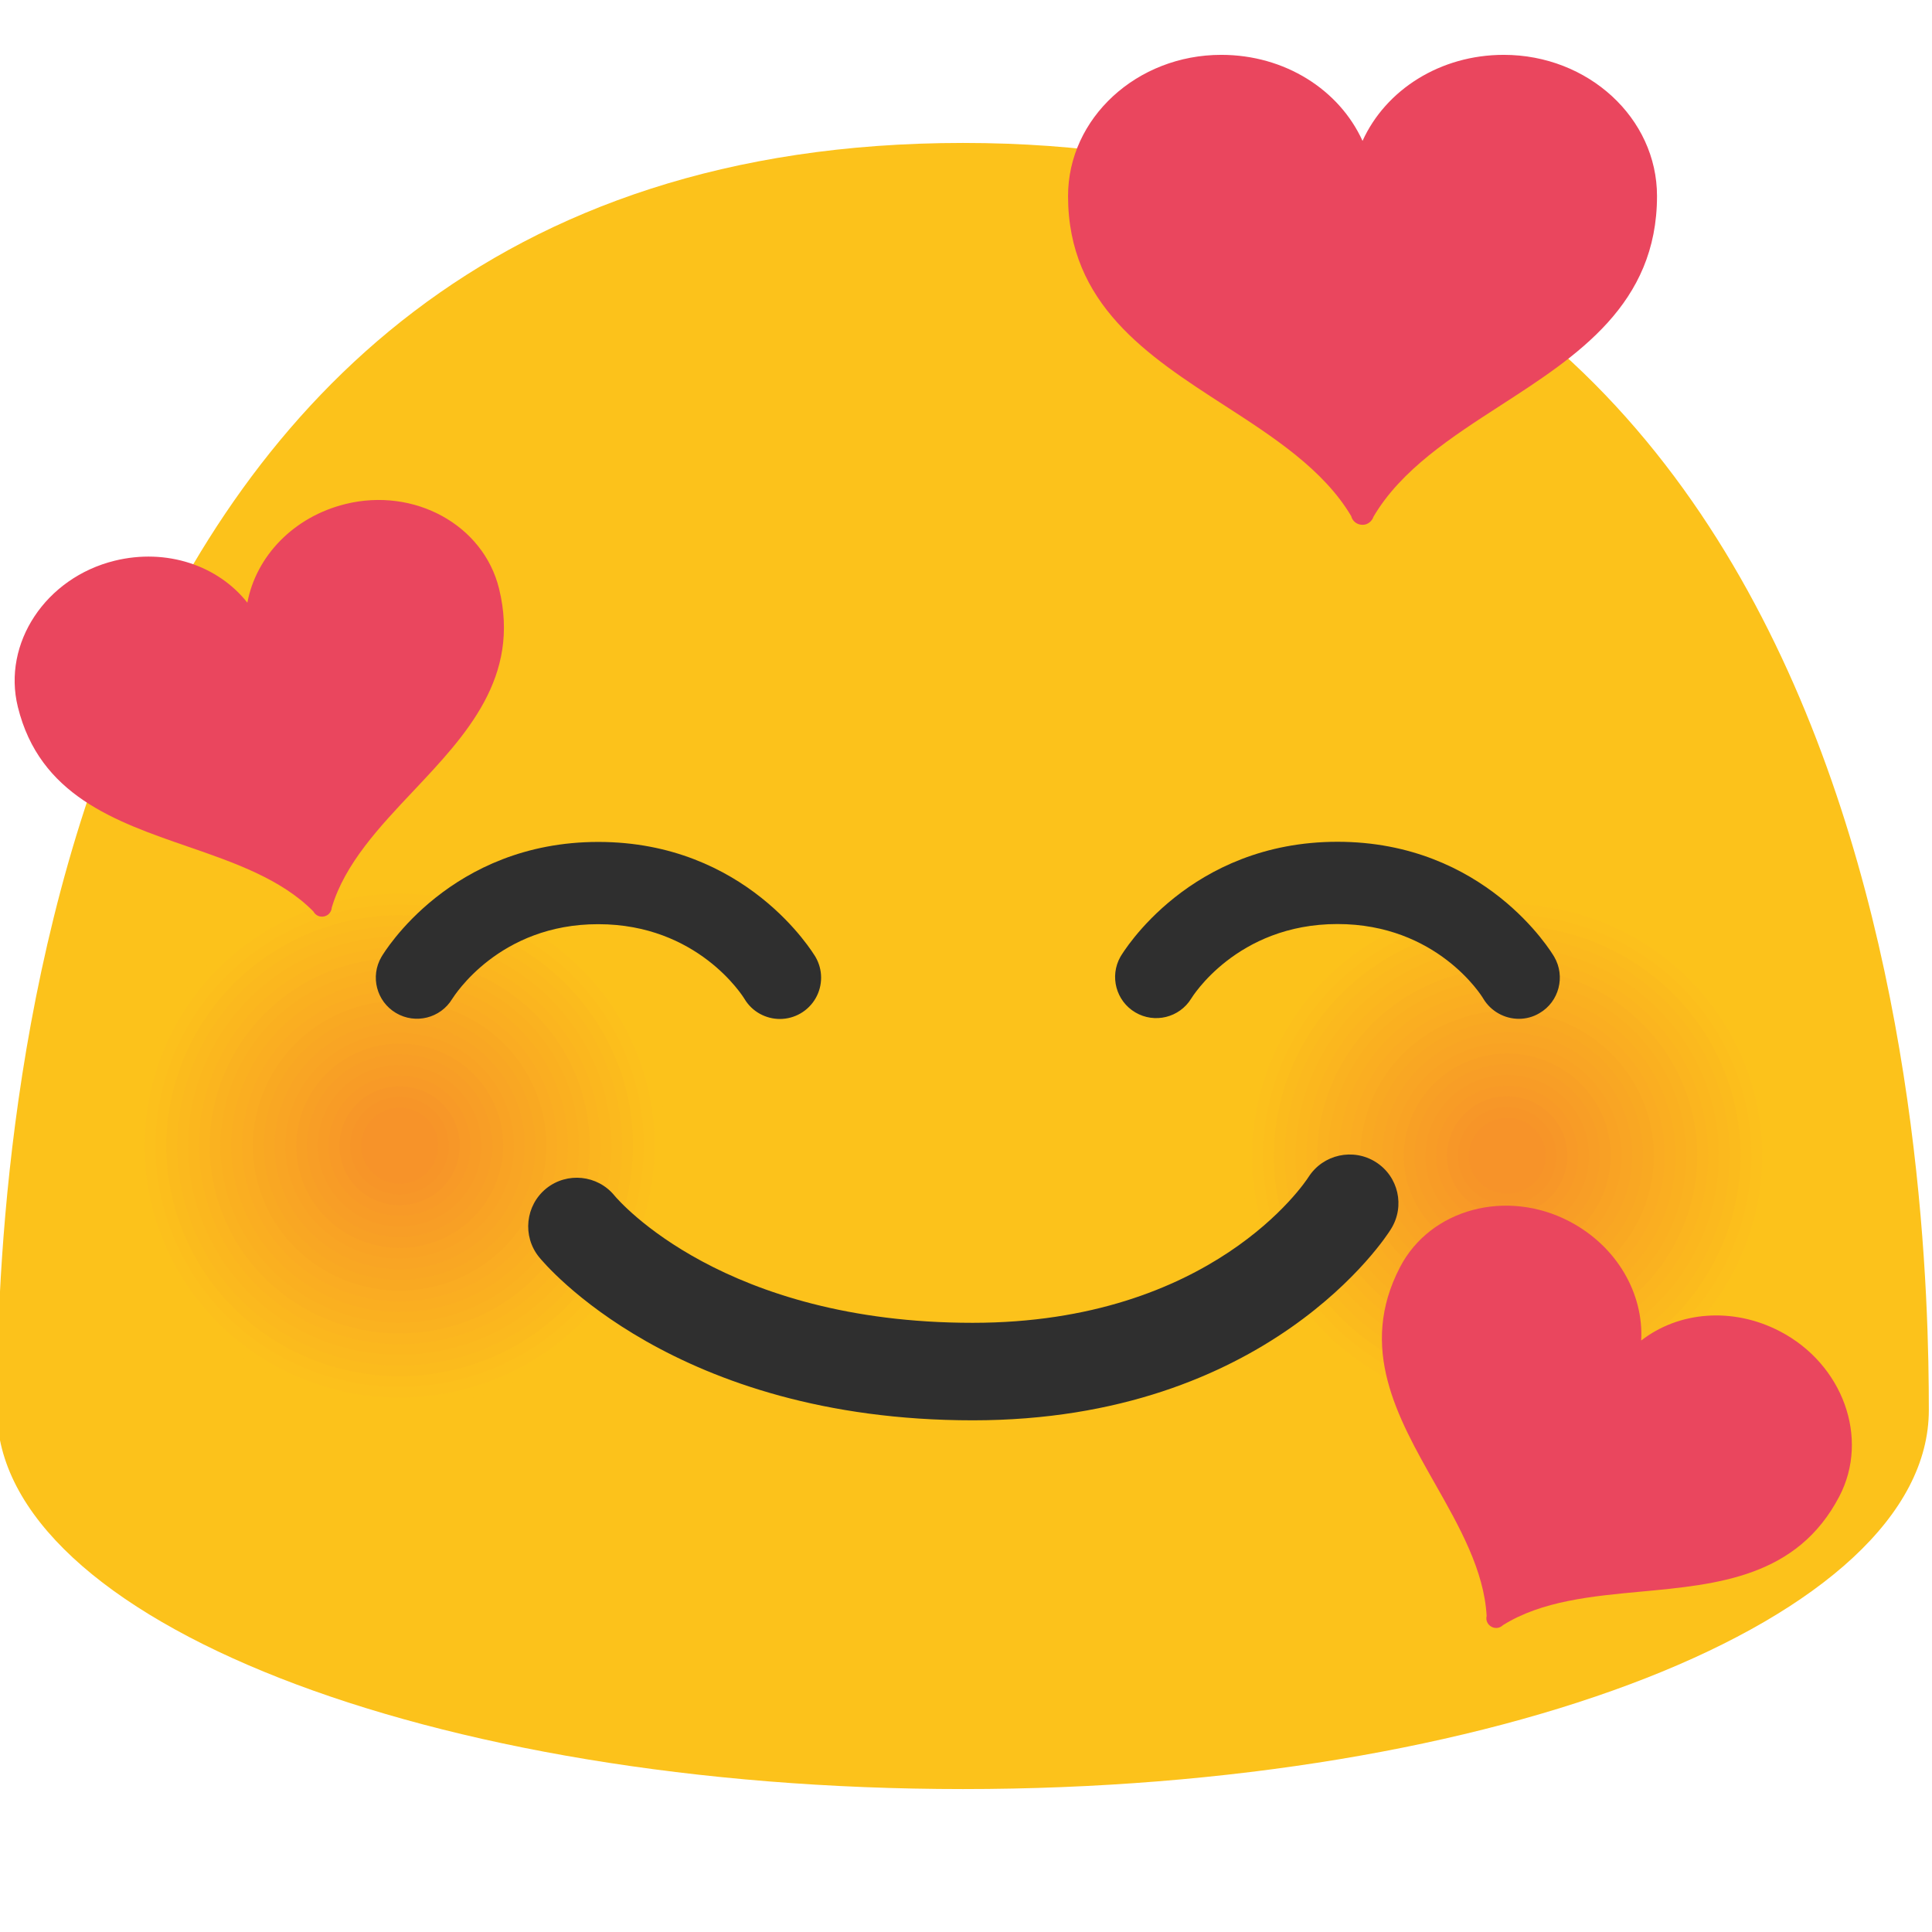
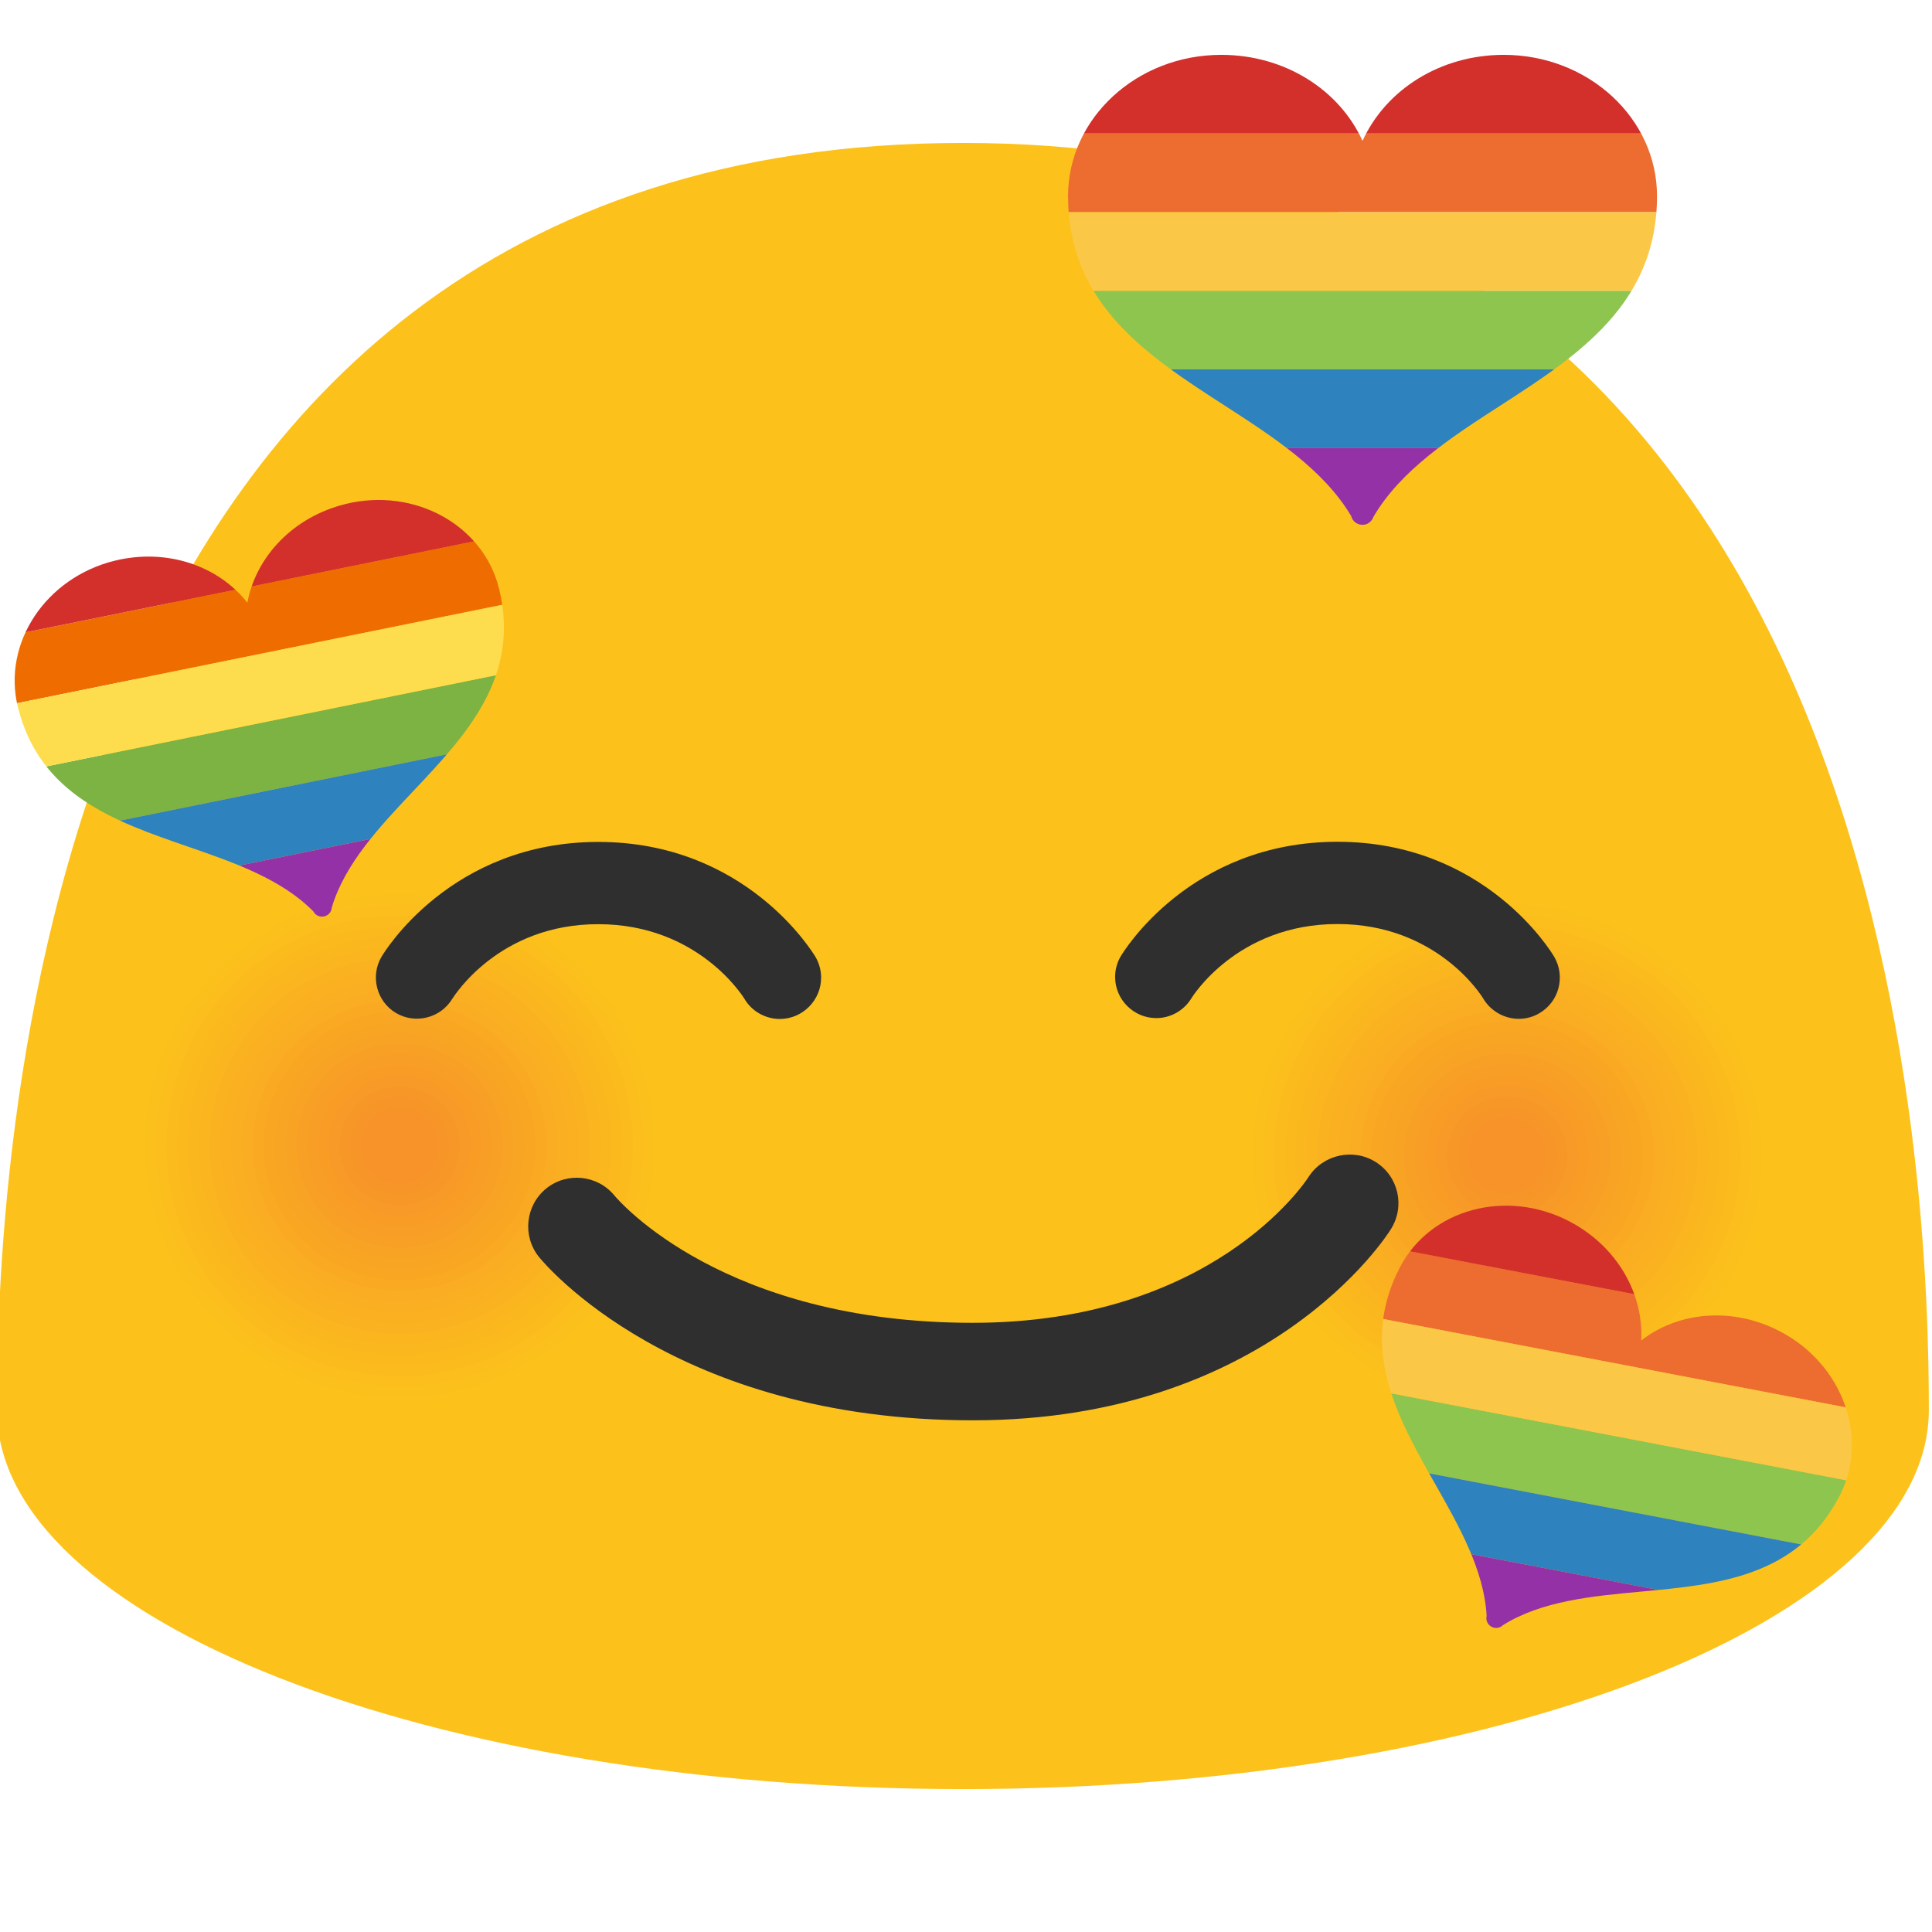
- <svg xmlns="http://www.w3.org/2000/svg" width="128" height="128">
-   <path d="M63.8 9.47c-62.52 0-64 70.08-64 83.95 0 13.88 28.65 25.11 64 25.11s63.99-11.23 63.99-25.11c0-13.87-1.48-83.95-63.99-83.95z" fill="#fcc21b" />
-   <path d="M105.88 92.91c-9.15 3.28-19.24-1.35-22.57-10.37-3.31-9.02 1.38-19.01 10.52-22.31 9.12-3.28 19.23 1.37 22.57 10.39 3.32 9.03-1.4 19.02-10.52 22.29z" fill="#fcc21b" />
-   <path d="M105.63 92.25c-8.78 3.15-18.46-1.29-21.65-9.95-3.18-8.65 1.32-18.24 10.1-21.4 8.75-3.15 18.45 1.31 21.65 9.96 3.18 8.66-1.34 18.25-10.1 21.39z" fill="#fcc01c" />
-   <path d="M105.39 91.58c-8.4 3.01-17.67-1.24-20.73-9.53-3.05-8.29 1.27-17.46 9.67-20.49 8.38-3.01 17.67 1.26 20.73 9.54 3.04 8.3-1.29 17.48-9.67 20.48z" fill="#fcbe1c" />
-   <path d="M105.14 90.92c-8.03 2.88-16.89-1.18-19.81-9.11-2.91-7.92 1.21-16.69 9.24-19.58 8.01-2.88 16.88 1.2 19.82 9.12 2.9 7.92-1.24 16.69-9.25 19.57z" fill="#fbbb1d" />
-   <path d="M104.9 90.25c-7.66 2.75-16.11-1.13-18.89-8.68-2.78-7.55 1.16-15.92 8.81-18.67 7.64-2.75 16.1 1.14 18.9 8.7 2.76 7.55-1.18 15.91-8.82 18.65z" fill="#fbb91e" />
-   <path d="M104.65 89.59c-7.29 2.61-15.32-1.07-17.97-8.26-2.64-7.19 1.1-15.14 8.38-17.77 7.27-2.61 15.32 1.09 17.98 8.27 2.63 7.19-1.12 15.15-8.39 17.76z" fill="#fbb71e" />
-   <path d="M104.41 88.92c-6.91 2.48-14.54-1.02-17.05-7.84-2.51-6.82 1.04-14.37 7.95-16.86 6.89-2.48 14.53 1.03 17.06 7.85 2.5 6.83-1.07 14.38-7.96 16.85z" fill="#fbb51f" />
-   <path d="M104.16 88.26c-6.54 2.35-13.76-.96-16.13-7.42-2.37-6.45.99-13.59 7.52-15.95 6.52-2.35 13.75.98 16.14 7.43 2.37 6.45-1 13.59-7.53 15.94z" fill="#fab220" />
-   <path d="M103.91 87.59c-6.17 2.21-12.97-.91-15.22-6.99-2.24-6.08.93-12.82 7.1-15.04 6.15-2.21 12.97.92 15.22 7.01 2.24 6.08-.94 12.81-7.1 15.02z" fill="#fab020" />
-   <path d="M103.67 86.93c-5.8 2.08-12.19-.85-14.3-6.57-2.1-5.72.87-12.04 6.67-14.13 5.78-2.08 12.19.87 14.3 6.58 2.1 5.71-.89 12.04-6.67 14.12z" fill="#faae21" />
-   <path d="M103.42 86.26c-5.42 1.95-11.41-.8-13.38-6.15-1.97-5.35.82-11.27 6.24-13.23 5.41-1.94 11.4.81 13.38 6.16 1.97 5.36-.82 11.28-6.24 13.22z" fill="#faac22" />
-   <path d="M103.18 85.6c-5.05 1.81-10.62-.74-12.46-5.73-1.83-4.98.76-10.5 5.81-12.32 5.04-1.81 10.62.75 12.46 5.74 1.83 4.98-.77 10.5-5.81 12.31z" fill="#f9a922" />
-   <path d="M102.93 84.93c-4.68 1.68-9.84-.69-11.54-5.31-1.7-4.61.71-9.72 5.38-11.41 4.67-1.68 9.84.7 11.54 5.31 1.7 4.63-.71 9.73-5.38 11.41z" fill="#f9a723" />
-   <path d="M102.69 84.26c-4.3 1.54-9.06-.63-10.62-4.88-1.56-4.25.65-8.95 4.95-10.5 4.29-1.54 9.05.64 10.63 4.89 1.55 4.25-.66 8.95-4.96 10.49z" fill="#f9a524" />
-   <path d="M102.44 83.6c-3.93 1.41-8.27-.58-9.7-4.46-1.43-3.88.59-8.17 4.52-9.59 3.92-1.41 8.27.59 9.71 4.47 1.43 3.88-.6 8.17-4.53 9.58z" fill="#f9a324" />
-   <path d="M102.2 82.93c-3.56 1.28-7.49-.52-8.78-4.04-1.29-3.51.54-7.4 4.1-8.68 3.55-1.28 7.49.53 8.79 4.05 1.28 3.51-.56 7.4-4.11 8.67z" fill="#f8a025" />
-   <path d="M101.95 82.27c-3.19 1.14-6.71-.47-7.86-3.62-1.16-3.15.48-6.63 3.67-7.78 3.18-1.14 6.7.48 7.87 3.62 1.15 3.16-.49 6.64-3.68 7.78z" fill="#f89e26" />
-   <path d="M101.71 81.6c-2.81 1.01-5.92-.41-6.95-3.19-1.02-2.78.43-5.85 3.24-6.87 2.81-1.01 5.92.42 6.95 3.2 1.02 2.78-.43 5.85-3.24 6.86z" fill="#f89c26" />
-   <path d="M101.46 80.94c-2.44.88-5.14-.36-6.03-2.77-.89-2.41.37-5.08 2.81-5.96 2.44-.88 5.14.37 6.03 2.78.89 2.41-.37 5.07-2.81 5.95z" fill="#f89a27" />
-   <path d="M101.22 80.27c-2.07.74-4.36-.31-5.11-2.35s.31-4.3 2.38-5.05c2.07-.74 4.35.31 5.11 2.36.75 2.04-.31 4.3-2.38 5.04z" fill="#f79728" />
-   <path d="M100.97 79.61c-1.7.61-3.57-.25-4.19-1.93-.62-1.68.26-3.53 1.95-4.14 1.7-.61 3.57.25 4.19 1.93.62 1.68-.25 3.53-1.95 4.14z" fill="#f79528" />
-   <path d="M100.73 78.94c-1.32.47-2.79-.2-3.27-1.5-.48-1.31.2-2.75 1.53-3.23 1.32-.48 2.79.2 3.27 1.51.48 1.3-.21 2.74-1.53 3.22z" fill="#f79329" />
+ <svg xmlns="http://www.w3.org/2000/svg" width="100%" height="100%" viewBox="0 0 128 128" version="1.1" xml:space="preserve" style="fill-rule:evenodd;clip-rule:evenodd;stroke-linejoin:round;stroke-miterlimit:2;">
+   <path d="M63.8,9.47C1.28,9.47 -0.2,79.55 -0.2,93.42C-0.2,107.3 28.45,118.53 63.8,118.53C99.15,118.53 127.79,107.3 127.79,93.42C127.79,79.55 126.31,9.47 63.8,9.47Z" style="fill:rgb(252,194,27);fill-rule:nonzero;" />
+   <path d="M105.88,92.91C96.73,96.19 86.64,91.56 83.31,82.54C80,73.52 84.69,63.53 93.83,60.23C102.95,56.95 113.06,61.6 116.4,70.62C119.72,79.65 115,89.64 105.88,92.91Z" style="fill:rgb(252,194,27);fill-rule:nonzero;" />
+   <path d="M105.63,92.25C96.85,95.4 87.17,90.96 83.98,82.3C80.8,73.65 85.3,64.06 94.08,60.9C102.83,57.75 112.53,62.21 115.73,70.86C118.91,79.52 114.39,89.11 105.63,92.25Z" style="fill:rgb(252,192,28);fill-rule:nonzero;" />
+   <path d="M105.39,91.58C96.99,94.59 87.72,90.34 84.66,82.05C81.61,73.76 85.93,64.59 94.33,61.56C102.71,58.55 112,62.82 115.06,71.1C118.1,79.4 113.77,88.58 105.39,91.58Z" style="fill:rgb(252,190,28);fill-rule:nonzero;" />
+   <path d="M105.14,90.92C97.11,93.8 88.25,89.74 85.33,81.81C82.42,73.89 86.54,65.12 94.57,62.23C102.58,59.35 111.45,63.43 114.39,71.35C117.29,79.27 113.15,88.04 105.14,90.92Z" style="fill:rgb(251,187,29);fill-rule:nonzero;" />
+   <path d="M104.9,90.25C97.24,93 88.79,89.12 86.01,81.57C83.23,74.02 87.17,65.65 94.82,62.9C102.46,60.15 110.92,64.04 113.72,71.6C116.48,79.15 112.54,87.51 104.9,90.25Z" style="fill:rgb(251,185,30);fill-rule:nonzero;" />
+   <path d="M104.65,89.59C97.36,92.2 89.33,88.52 86.68,81.33C84.04,74.14 87.78,66.19 95.06,63.56C102.33,60.95 110.38,64.65 113.04,71.83C115.67,79.02 111.92,86.98 104.65,89.59Z" style="fill:rgb(251,183,30);fill-rule:nonzero;" />
+   <path d="M104.41,88.92C97.5,91.4 89.87,87.9 87.36,81.08C84.85,74.26 88.4,66.71 95.31,64.22C102.2,61.74 109.84,65.25 112.37,72.07C114.87,78.9 111.3,86.45 104.41,88.92Z" style="fill:rgb(251,181,31);fill-rule:nonzero;" />
+   <path d="M104.16,88.26C97.62,90.61 90.4,87.3 88.03,80.84C85.66,74.39 89.02,67.25 95.55,64.89C102.07,62.54 109.3,65.87 111.69,72.32C114.06,78.77 110.69,85.91 104.16,88.26Z" style="fill:rgb(250,178,32);fill-rule:nonzero;" />
+   <path d="M103.91,87.59C97.74,89.8 90.94,86.68 88.69,80.6C86.45,74.52 89.62,67.78 95.79,65.56C101.94,63.35 108.76,66.48 111.01,72.57C113.25,78.65 110.07,85.38 103.91,87.59Z" style="fill:rgb(250,176,32);fill-rule:nonzero;" />
+   <path d="M103.67,86.93C97.87,89.01 91.48,86.08 89.37,80.36C87.27,74.64 90.24,68.32 96.04,66.23C101.82,64.15 108.23,67.1 110.34,72.81C112.44,78.52 109.45,84.85 103.67,86.93Z" style="fill:rgb(250,174,33);fill-rule:nonzero;" />
+   <path d="M103.42,86.26C98,88.21 92.01,85.46 90.04,80.11C88.07,74.76 90.86,68.84 96.28,66.88C101.69,64.94 107.68,67.69 109.66,73.04C111.63,78.4 108.84,84.32 103.42,86.26Z" style="fill:rgb(250,172,34);fill-rule:nonzero;" />
+   <path d="M103.18,85.6C98.13,87.41 92.56,84.86 90.72,79.87C88.89,74.89 91.48,69.37 96.53,67.55C101.57,65.74 107.15,68.3 108.99,73.29C110.82,78.27 108.22,83.79 103.18,85.6Z" style="fill:rgb(249,169,34);fill-rule:nonzero;" />
+   <path d="M102.93,84.93C98.25,86.61 93.09,84.24 91.39,79.62C89.69,75.01 92.1,69.9 96.77,68.21C101.44,66.53 106.61,68.91 108.31,73.52C110.01,78.15 107.6,83.25 102.93,84.93Z" style="fill:rgb(249,167,35);fill-rule:nonzero;" />
+   <path d="M102.69,84.26C98.39,85.8 93.63,83.63 92.07,79.38C90.51,75.13 92.72,70.43 97.02,68.88C101.31,67.34 106.07,69.52 107.65,73.77C109.2,78.02 106.99,82.72 102.69,84.26Z" style="fill:rgb(249,165,36);fill-rule:nonzero;" />
+   <path d="M102.44,83.6C98.51,85.01 94.17,83.02 92.74,79.14C91.31,75.26 93.33,70.97 97.26,69.55C101.18,68.14 105.53,70.14 106.97,74.02C108.4,77.9 106.37,82.19 102.44,83.6Z" style="fill:rgb(249,163,36);fill-rule:nonzero;" />
+   <path d="M102.2,82.93C98.64,84.21 94.71,82.41 93.42,78.89C92.13,75.38 93.96,71.49 97.52,70.21C101.07,68.93 105.01,70.74 106.31,74.26C107.59,77.77 105.75,81.66 102.2,82.93Z" style="fill:rgb(248,160,37);fill-rule:nonzero;" />
+   <path d="M101.95,82.27C98.76,83.41 95.24,81.8 94.09,78.65C92.93,75.5 94.57,72.02 97.76,70.87C100.94,69.73 104.46,71.35 105.63,74.49C106.78,77.65 105.14,81.13 101.95,82.27Z" style="fill:rgb(248,158,38);fill-rule:nonzero;" />
+   <path d="M101.71,81.6C98.9,82.61 95.79,81.19 94.76,78.41C93.74,75.63 95.19,72.56 98,71.54C100.81,70.53 103.92,71.96 104.95,74.74C105.97,77.52 104.52,80.59 101.71,81.6Z" style="fill:rgb(248,156,38);fill-rule:nonzero;" />
+   <path d="M101.46,80.94C99.02,81.82 96.32,80.58 95.43,78.17C94.54,75.76 95.8,73.09 98.24,72.21C100.68,71.33 103.38,72.58 104.27,74.99C105.16,77.4 103.9,80.06 101.46,80.94Z" style="fill:rgb(248,154,39);fill-rule:nonzero;" />
+   <path d="M101.22,80.27C99.15,81.01 96.86,79.96 96.11,77.92C95.36,75.88 96.42,73.62 98.49,72.87C100.56,72.13 102.84,73.18 103.6,75.23C104.35,77.27 103.29,79.53 101.22,80.27Z" style="fill:rgb(247,151,40);fill-rule:nonzero;" />
+   <path d="M100.97,79.61C99.27,80.22 97.4,79.36 96.78,77.68C96.16,76 97.04,74.15 98.73,73.54C100.43,72.93 102.3,73.79 102.92,75.47C103.54,77.15 102.67,79 100.97,79.61Z" style="fill:rgb(247,149,40);fill-rule:nonzero;" />
+   <path d="M100.73,78.94C99.41,79.41 97.94,78.74 97.46,77.44C96.98,76.13 97.66,74.69 98.99,74.21C100.31,73.73 101.78,74.41 102.26,75.72C102.74,77.02 102.05,78.46 100.73,78.94Z" style="fill:rgb(247,147,41);fill-rule:nonzero;" />
  <g>
-     <path d="M32.5 92.25c-9.15 3.28-19.24-1.35-22.57-10.38-3.32-9.02 1.38-19.01 10.52-22.31 9.12-3.28 19.23 1.37 22.57 10.39 3.32 9.03-1.4 19.02-10.52 22.3z" fill="#fcc21b" />
-     <path d="M32.25 91.58c-8.78 3.15-18.46-1.29-21.65-9.96-3.18-8.65 1.32-18.23 10.1-21.4 8.75-3.14 18.45 1.31 21.65 9.97 3.18 8.67-1.34 18.25-10.1 21.39z" fill="#fcc01c" />
-     <path d="M32.01 90.92c-8.4 3.01-17.67-1.24-20.73-9.53-3.05-8.28 1.27-17.46 9.67-20.49 8.38-3.01 17.67 1.26 20.73 9.55 3.04 8.28-1.29 17.46-9.67 20.47z" fill="#fcbe1c" />
-     <path d="M31.76 90.25c-8.03 2.88-16.89-1.18-19.81-9.11-2.91-7.92 1.21-16.68 9.24-19.58 8.01-2.88 16.88 1.2 19.82 9.12 2.9 7.92-1.24 16.7-9.25 19.57z" fill="#fbbb1d" />
-     <path d="M31.52 89.59c-7.66 2.75-16.11-1.13-18.89-8.69-2.78-7.55 1.16-15.91 8.81-18.67 7.64-2.74 16.1 1.14 18.9 8.7 2.76 7.55-1.18 15.91-8.82 18.66z" fill="#fbb91e" />
-     <path d="M31.27 88.92c-7.29 2.61-15.32-1.07-17.97-8.27-2.64-7.18 1.1-15.14 8.38-17.77 7.27-2.61 15.32 1.09 17.98 8.28 2.63 7.19-1.12 15.15-8.39 17.76z" fill="#fbb71e" />
-     <path d="M31.03 88.26c-6.91 2.48-14.54-1.02-17.05-7.84-2.51-6.82 1.04-14.36 7.95-16.86 6.89-2.48 14.53 1.03 17.06 7.85 2.5 6.82-1.07 14.37-7.96 16.85z" fill="#fbb51f" />
-     <path d="M30.78 87.59c-6.54 2.35-13.76-.96-16.13-7.42-2.37-6.45.99-13.59 7.52-15.95 6.52-2.34 13.75.98 16.14 7.43 2.37 6.45-1 13.6-7.53 15.94z" fill="#fab220" />
-     <path d="M30.54 86.93c-6.17 2.21-12.97-.91-15.22-7-2.24-6.08.93-12.82 7.1-15.04 6.15-2.21 12.97.92 15.22 7.01 2.23 6.08-.95 12.81-7.1 15.03z" fill="#fab020" />
-     <path d="M30.29 86.26c-5.8 2.08-12.19-.85-14.3-6.58-2.1-5.71.87-12.04 6.67-14.13 5.78-2.08 12.19.86 14.3 6.58 2.1 5.72-.89 12.05-6.67 14.13z" fill="#faae21" />
-     <path d="M30.05 85.6c-5.42 1.94-11.41-.8-13.38-6.15-1.97-5.35.82-11.27 6.24-13.22 5.41-1.94 11.4.81 13.38 6.16 1.96 5.34-.83 11.26-6.24 13.21z" fill="#faac22" />
-     <path d="M29.8 84.93c-5.05 1.81-10.62-.75-12.46-5.73-1.83-4.98.76-10.49 5.81-12.32 5.04-1.81 10.62.75 12.46 5.74 1.83 4.98-.77 10.5-5.81 12.31z" fill="#f9a922" />
-     <path d="M29.55 84.26c-4.68 1.68-9.84-.69-11.54-5.31-1.7-4.61.71-9.72 5.38-11.41 4.67-1.68 9.84.7 11.54 5.31 1.7 4.63-.71 9.74-5.38 11.41z" fill="#f9a723" />
-     <path d="M29.31 83.6c-4.3 1.54-9.06-.64-10.62-4.89-1.56-4.24.65-8.95 4.95-10.5 4.29-1.54 9.05.64 10.63 4.89 1.56 4.25-.66 8.95-4.96 10.5z" fill="#f9a524" />
-     <path d="M29.06 82.93c-3.93 1.41-8.27-.58-9.7-4.46-1.43-3.88.59-8.17 4.52-9.59 3.92-1.41 8.27.58 9.71 4.47 1.43 3.88-.6 8.17-4.53 9.58z" fill="#f9a324" />
-     <path d="M28.82 82.27c-3.56 1.27-7.49-.53-8.78-4.04-1.29-3.51.54-7.4 4.1-8.68 3.55-1.28 7.49.53 8.79 4.04 1.28 3.51-.56 7.4-4.11 8.68z" fill="#f8a025" />
-     <path d="M28.57 81.6c-3.19 1.14-6.71-.47-7.87-3.62-1.16-3.14.48-6.62 3.67-7.77 3.18-1.14 6.7.47 7.87 3.62 1.16 3.15-.48 6.63-3.67 7.77z" fill="#f89e26" />
-     <path d="M28.33 80.94c-2.81 1.01-5.92-.42-6.95-3.2-1.02-2.77.43-5.85 3.24-6.86 2.81-1.01 5.92.42 6.95 3.2 1.02 2.77-.43 5.85-3.24 6.86z" fill="#f89c26" />
-     <path d="M28.08 80.27c-2.44.87-5.14-.36-6.03-2.77-.89-2.41.37-5.08 2.81-5.96 2.44-.88 5.14.36 6.03 2.77.89 2.42-.37 5.08-2.81 5.96z" fill="#f89a27" />
-     <path d="M27.84 79.61c-2.07.74-4.36-.31-5.11-2.35s.31-4.3 2.38-5.05c2.07-.74 4.36.31 5.11 2.35s-.31 4.3-2.38 5.05z" fill="#f79728" />
-     <path d="M27.59 78.94c-1.69.61-3.57-.25-4.19-1.93-.62-1.67.26-3.53 1.95-4.14 1.7-.61 3.57.25 4.19 1.93.62 1.68-.25 3.53-1.95 4.14z" fill="#f79528" />
-     <path d="M27.35 78.28c-1.32.47-2.79-.2-3.27-1.51-.48-1.3.2-2.76 1.53-3.23 1.32-.47 2.79.19 3.27 1.5s-.21 2.76-1.53 3.24z" fill="#f79329" />
+     <path d="M32.5,92.25C23.35,95.53 13.26,90.9 9.93,81.87C6.61,72.85 11.31,62.86 20.45,59.56C29.57,56.28 39.68,60.93 43.02,69.95C46.34,78.98 41.62,88.97 32.5,92.25Z" style="fill:rgb(252,194,27);fill-rule:nonzero;" />
+     <path d="M32.25,91.58C23.47,94.73 13.79,90.29 10.6,81.62C7.42,72.97 11.92,63.39 20.7,60.22C29.45,57.08 39.15,61.53 42.35,70.19C45.53,78.86 41.01,88.44 32.25,91.58Z" style="fill:rgb(252,192,28);fill-rule:nonzero;" />
+     <path d="M32.01,90.92C23.61,93.93 14.34,89.68 11.28,81.39C8.23,73.11 12.55,63.93 20.95,60.9C29.33,57.89 38.62,62.16 41.68,70.45C44.72,78.73 40.39,87.91 32.01,90.92Z" style="fill:rgb(252,190,28);fill-rule:nonzero;" />
+     <path d="M31.76,90.25C23.73,93.13 14.87,89.07 11.95,81.14C9.04,73.22 13.16,64.46 21.19,61.56C29.2,58.68 38.07,62.76 41.01,70.68C43.91,78.6 39.77,87.38 31.76,90.25Z" style="fill:rgb(251,187,29);fill-rule:nonzero;" />
+     <path d="M31.52,89.59C23.86,92.34 15.41,88.46 12.63,80.9C9.85,73.35 13.79,64.99 21.44,62.23C29.08,59.49 37.54,63.37 40.34,70.93C43.1,78.48 39.16,86.84 31.52,89.59Z" style="fill:rgb(251,185,30);fill-rule:nonzero;" />
+     <path d="M31.27,88.92C23.98,91.53 15.95,87.85 13.3,80.65C10.66,73.47 14.4,65.51 21.68,62.88C28.95,60.27 37,63.97 39.66,71.16C42.29,78.35 38.54,86.31 31.27,88.92Z" style="fill:rgb(251,183,30);fill-rule:nonzero;" />
+     <path d="M31.03,88.26C24.12,90.74 16.49,87.24 13.98,80.42C11.47,73.6 15.02,66.06 21.93,63.56C28.82,61.08 36.46,64.59 38.99,71.41C41.49,78.23 37.92,85.78 31.03,88.26Z" style="fill:rgb(251,181,31);fill-rule:nonzero;" />
+     <path d="M30.78,87.59C24.24,89.94 17.02,86.63 14.65,80.17C12.28,73.72 15.64,66.58 22.17,64.22C28.69,61.88 35.92,65.2 38.31,71.65C40.68,78.1 37.31,85.25 30.78,87.59Z" style="fill:rgb(250,178,32);fill-rule:nonzero;" />
+     <path d="M30.54,86.93C24.37,89.14 17.57,86.02 15.32,79.93C13.08,73.85 16.25,67.11 22.42,64.89C28.57,62.68 35.39,65.81 37.64,71.9C39.87,77.98 36.69,84.71 30.54,86.93Z" style="fill:rgb(250,176,32);fill-rule:nonzero;" />
+     <path d="M30.29,86.26C24.49,88.34 18.1,85.41 15.99,79.68C13.89,73.97 16.86,67.64 22.66,65.55C28.44,63.47 34.85,66.41 36.96,72.13C39.06,77.85 36.07,84.18 30.29,86.26Z" style="fill:rgb(250,174,33);fill-rule:nonzero;" />
+     <path d="M30.05,85.6C24.63,87.54 18.64,84.8 16.67,79.45C14.7,74.1 17.49,68.18 22.91,66.23C28.32,64.29 34.31,67.04 36.29,72.39C38.25,77.73 35.46,83.65 30.05,85.6Z" style="fill:rgb(250,172,34);fill-rule:nonzero;" />
+     <path d="M29.8,84.93C24.75,86.74 19.18,84.18 17.34,79.2C15.51,74.22 18.1,68.71 23.15,66.88C28.19,65.07 33.77,67.63 35.61,72.62C37.44,77.6 34.84,83.12 29.8,84.93Z" style="fill:rgb(249,169,34);fill-rule:nonzero;" />
+     <path d="M29.55,84.26C24.87,85.94 19.71,83.57 18.01,78.95C16.31,74.34 18.72,69.23 23.39,67.54C28.06,65.86 33.23,68.24 34.93,72.85C36.63,77.48 34.22,82.59 29.55,84.26Z" style="fill:rgb(249,167,35);fill-rule:nonzero;" />
+     <path d="M29.31,83.6C25.01,85.14 20.25,82.96 18.69,78.71C17.13,74.47 19.34,69.76 23.64,68.21C27.93,66.67 32.69,68.85 34.27,73.1C35.83,77.35 33.61,82.05 29.31,83.6Z" style="fill:rgb(249,165,36);fill-rule:nonzero;" />
+     <path d="M29.06,82.93C25.13,84.34 20.79,82.35 19.36,78.47C17.93,74.59 19.95,70.3 23.88,68.88C27.8,67.47 32.15,69.46 33.59,73.35C35.02,77.23 32.99,81.52 29.06,82.93Z" style="fill:rgb(249,163,36);fill-rule:nonzero;" />
+     <path d="M28.82,82.27C25.26,83.54 21.33,81.74 20.04,78.23C18.75,74.72 20.58,70.83 24.14,69.55C27.69,68.27 31.63,70.08 32.93,73.59C34.21,77.1 32.37,80.99 28.82,82.27Z" style="fill:rgb(248,160,37);fill-rule:nonzero;" />
+     <path d="M28.57,81.6C25.38,82.74 21.86,81.13 20.7,77.98C19.54,74.84 21.18,71.36 24.37,70.21C27.55,69.07 31.07,70.68 32.24,73.83C33.4,76.98 31.76,80.46 28.57,81.6Z" style="fill:rgb(248,158,38);fill-rule:nonzero;" />
+     <path d="M28.33,80.94C25.52,81.95 22.41,80.52 21.38,77.74C20.36,74.97 21.81,71.89 24.62,70.88C27.43,69.87 30.54,71.3 31.57,74.08C32.59,76.85 31.14,79.93 28.33,80.94Z" style="fill:rgb(248,156,38);fill-rule:nonzero;" />
+     <path d="M28.08,80.27C25.64,81.14 22.94,79.91 22.05,77.5C21.16,75.09 22.42,72.42 24.86,71.54C27.3,70.66 30,71.9 30.89,74.31C31.78,76.73 30.52,79.39 28.08,80.27Z" style="fill:rgb(248,154,39);fill-rule:nonzero;" />
+     <path d="M27.84,79.61C25.77,80.35 23.48,79.3 22.73,77.26C21.98,75.22 23.04,72.96 25.11,72.21C27.18,71.47 29.47,72.52 30.22,74.56C30.97,76.6 29.91,78.86 27.84,79.61Z" style="fill:rgb(247,151,40);fill-rule:nonzero;" />
+     <path d="M27.59,78.94C25.9,79.55 24.02,78.69 23.4,77.01C22.78,75.34 23.66,73.48 25.35,72.87C27.05,72.26 28.92,73.12 29.54,74.8C30.16,76.48 29.29,78.33 27.59,78.94Z" style="fill:rgb(247,149,40);fill-rule:nonzero;" />
+     <path d="M27.35,78.28C26.03,78.75 24.56,78.08 24.08,76.77C23.6,75.47 24.28,74.01 25.61,73.54C26.93,73.07 28.4,73.73 28.88,75.04C29.36,76.35 28.67,77.8 27.35,78.28Z" style="fill:rgb(247,147,41);fill-rule:nonzero;" />
  </g>
-   <path d="M29.96 66.18a2.728 2.728 0 0 1-3.73.93 2.72 2.72 0 0 1-.96-3.71c.18-.31 4.6-7.62 14.37-7.62 9.78 0 14.2 7.31 14.39 7.62a2.735 2.735 0 0 1-2.36 4.11c-.92 0-1.83-.47-2.34-1.32-.13-.22-3.12-4.96-9.69-4.96-6.57-.01-9.54 4.74-9.68 4.95zM102 67.12c-.43.26-.91.38-1.37.38-.94 0-1.85-.49-2.36-1.34-.11-.2-3.08-4.94-9.66-4.94-6.69 0-9.66 4.89-9.69 4.94a2.724 2.724 0 0 1-4.69-2.77c.18-.31 4.6-7.62 14.38-7.62 9.77 0 14.18 7.31 14.36 7.62.76 1.3.32 2.98-.97 3.73zM64.45 94.1c-19.78 0-28.38-10.38-28.74-10.82-1.12-1.39-.9-3.42.48-4.54 1.38-1.11 3.4-.9 4.52.47.32.38 7.25 8.43 23.73 8.43 15.84 0 22.01-9.27 22.26-9.67a3.238 3.238 0 0 1 4.45-.98c1.5.95 1.95 2.92 1.01 4.43-.31.52-8.14 12.68-27.71 12.68z" fill="#2f2f2f" />
-   <path d="M99.628 3.634c-4.21 0-7.818 2.313-9.357 5.7-1.54-3.387-5.147-5.7-9.358-5.7-5.597 0-10.152 4.197-10.152 9.354 0 7.173 5.271 10.582 10.365 13.873 3.228 2.086 6.562 4.243 8.393 7.33a.758.758 0 0 0 .734.578h.036c.27 0 .51-.16.645-.394a.653.653 0 0 0 .06-.135c1.824-3.115 5.176-5.282 8.422-7.379 5.093-3.291 10.365-6.7 10.365-13.873 0-5.157-4.555-9.354-10.153-9.354zM22.89 33.393c-3.44.845-5.924 3.459-6.502 6.536-1.937-2.46-5.35-3.625-8.79-2.78-4.573 1.124-7.452 5.467-6.417 9.681 1.44 5.86 6.431 7.588 11.254 9.255 3.056 1.056 6.214 2.15 8.329 4.303a.638.638 0 0 0 .716.325l.029-.007a.636.636 0 0 0 .47-.573c.865-2.911 3.169-5.355 5.4-7.72 3.501-3.712 7.124-7.555 5.684-13.416-1.036-4.214-5.6-6.728-10.173-5.605zM117.933 88.208c-3.14-1.64-6.732-1.32-9.2.607.172-3.126-1.618-6.256-4.758-7.896-4.175-2.18-9.206-.824-11.215 3.023-2.793 5.35-.19 9.944 2.328 14.383 1.595 2.813 3.242 5.72 3.405 8.735a.638.638 0 0 0 .322.717l.027.014a.636.636 0 0 0 .732-.12c2.573-1.612 5.917-1.923 9.154-2.223 5.081-.471 10.34-.96 13.133-6.31 2.01-3.847.246-8.75-3.928-10.93z" fill="#ea465e" />
+   <path d="M29.96,66.18C29.188,67.454 27.509,67.872 26.23,67.11C24.954,66.352 24.522,64.682 25.27,63.4C25.45,63.09 29.87,55.78 39.64,55.78C49.42,55.78 53.84,63.09 54.03,63.4C54.273,63.818 54.401,64.292 54.401,64.775C54.401,66.274 53.169,67.508 51.67,67.51C50.75,67.51 49.84,67.04 49.33,66.19C49.2,65.97 46.21,61.23 39.64,61.23C33.07,61.22 30.1,65.97 29.96,66.18ZM102,67.12C101.57,67.38 101.09,67.5 100.63,67.5C99.69,67.5 98.78,67.01 98.27,66.16C98.16,65.96 95.19,61.22 88.61,61.22C81.92,61.22 78.95,66.11 78.92,66.16C78.424,66.962 77.546,67.452 76.603,67.452C75.108,67.452 73.879,66.223 73.879,64.728C73.879,64.259 74,63.798 74.23,63.39C74.41,63.08 78.83,55.77 88.61,55.77C98.38,55.77 102.79,63.08 102.97,63.39C103.73,64.69 103.29,66.37 102,67.12ZM64.45,94.1C44.67,94.1 36.07,83.72 35.71,83.28C34.59,81.89 34.81,79.86 36.19,78.74C37.57,77.63 39.59,77.84 40.71,79.21C41.03,79.59 47.96,87.64 64.44,87.64C80.28,87.64 86.45,78.37 86.7,77.97C87.657,76.488 89.659,76.047 91.15,76.99C92.65,77.94 93.1,79.91 92.16,81.42C91.85,81.94 84.02,94.1 64.45,94.1Z" style="fill:rgb(47,47,47);fill-rule:nonzero;" />
+   <g id="Ebene1">
+     <clipPath id="_clip1">
+       <path d="M99.628,3.634C95.418,3.634 91.81,5.947 90.271,9.334C88.731,5.947 85.124,3.634 80.913,3.634C75.316,3.634 70.761,7.831 70.761,12.988C70.761,20.161 76.032,23.57 81.126,26.861C84.354,28.947 87.688,31.104 89.519,34.191C89.601,34.528 89.906,34.768 90.253,34.769L90.289,34.769C90.559,34.769 90.799,34.609 90.934,34.375C90.959,34.332 90.979,34.287 90.994,34.24C92.818,31.125 96.17,28.958 99.416,26.861C104.509,23.57 109.781,20.161 109.781,12.988C109.781,7.831 105.226,3.634 99.628,3.634ZM22.89,33.393C19.45,34.238 16.966,36.852 16.388,39.929C14.451,37.469 11.038,36.304 7.598,37.149C3.025,38.273 0.146,42.616 1.181,46.83C2.621,52.69 7.612,54.418 12.435,56.085C15.491,57.141 18.649,58.235 20.764,60.388C20.899,60.647 21.196,60.782 21.48,60.713L21.509,60.706C21.772,60.636 21.961,60.404 21.979,60.133C22.844,57.222 25.148,54.778 27.379,52.413C30.88,48.701 34.503,44.858 33.063,38.997C32.027,34.783 27.463,32.269 22.89,33.392L22.89,33.393ZM117.933,88.208C114.793,86.568 111.201,86.888 108.733,88.815C108.905,85.689 107.115,82.559 103.975,80.919C99.8,78.739 94.769,80.095 92.76,83.942C89.967,89.292 92.57,93.886 95.088,98.325C96.683,101.138 98.33,104.045 98.493,107.06C98.423,107.344 98.557,107.641 98.815,107.777L98.842,107.791C99.086,107.912 99.381,107.863 99.574,107.671C102.147,106.059 105.491,105.748 108.728,105.448C113.809,104.977 119.068,104.488 121.861,99.138C123.871,95.291 122.107,90.388 117.933,88.208Z" clip-rule="nonzero" />
+     </clipPath>
+     <g clip-path="url(#_clip1)">
+       <g transform="matrix(0.449815,0,0,0.324645,58.0556,7.66447)">
+         <rect x="22.943" y="3.634" width="99.748" height="16.049" style="fill:rgb(237,108,48);" />
+       </g>
+       <g transform="matrix(0.44084,-0.0894044,0.0555998,0.274154,-14.778,44.1968)">
+         <rect x="22.943" y="3.634" width="99.748" height="16.049" style="fill:rgb(239,108,0);" />
+       </g>
+       <g transform="matrix(0.439569,0.0839857,-0.0385115,0.293123,72.0315,77.7266)">
+         <rect x="22.943" y="3.634" width="99.748" height="16.049" style="fill:rgb(237,108,48);" />
+       </g>
+       <g transform="matrix(0.449815,0,0,0.324645,58.0556,18.0849)">
+         <rect x="22.943" y="3.634" width="99.748" height="16.049" style="fill:rgb(142,197,79);" />
+       </g>
+       <g transform="matrix(0.44084,-0.0894044,0.0555998,0.274154,-12.9934,52.9967)">
+         <rect x="22.943" y="3.634" width="99.748" height="16.049" style="fill:rgb(124,179,66);" />
+       </g>
+       <g transform="matrix(0.439569,0.0839857,-0.0385115,0.293123,70.7953,87.1353)">
+         <rect x="22.943" y="3.634" width="99.748" height="16.049" style="fill:rgb(142,197,79);" />
+       </g>
+       <g transform="matrix(0.449815,0,0,0.324645,58.0556,23.2952)">
+         <rect x="22.943" y="3.634" width="99.748" height="16.049" style="fill:rgb(46,130,189);" />
+       </g>
+       <g transform="matrix(0.44084,-0.0894044,0.0555998,0.274154,-12.1011,57.3966)">
+         <rect x="22.943" y="3.634" width="99.748" height="16.049" style="fill:rgb(46,130,189);" />
+       </g>
+       <g transform="matrix(0.439569,0.0839857,-0.0385115,0.293123,70.1773,91.8396)">
+         <rect x="22.943" y="3.634" width="99.748" height="16.049" style="fill:rgb(46,130,189);" />
+       </g>
+       <g transform="matrix(0.449815,0,0,0.324645,58.0556,28.5054)">
+         <rect x="22.943" y="3.634" width="99.748" height="16.049" style="fill:rgb(149,49,166);" />
+       </g>
+       <g transform="matrix(0.44084,-0.0894044,0.0555998,0.274154,-11.2087,61.7965)">
+         <rect x="22.943" y="3.634" width="99.748" height="16.049" style="fill:rgb(149,49,166);" />
+       </g>
+       <g transform="matrix(0.439569,0.0839857,-0.0385115,0.293123,69.5592,96.544)">
+         <rect x="22.943" y="3.634" width="99.748" height="16.049" style="fill:rgb(149,49,166);" />
+       </g>
+       <g transform="matrix(0.449815,0,0,0.324645,58.0556,2.45424)">
+         <rect x="22.943" y="3.634" width="99.748" height="16.049" style="fill:rgb(211,48,44);" />
+       </g>
+       <g transform="matrix(0.44084,-0.0894044,0.0555998,0.274154,-15.6704,39.7969)">
+         <rect x="22.943" y="3.634" width="99.748" height="16.049" style="fill:rgb(211,48,44);" />
+       </g>
+       <g transform="matrix(0.439569,0.0839857,-0.0385115,0.293123,72.6496,73.0223)">
+         <rect x="22.943" y="3.634" width="99.748" height="16.049" style="fill:rgb(211,48,44);" />
+       </g>
+       <g transform="matrix(0.449815,0,0,0.324645,58.0556,12.8747)">
+         <rect x="22.943" y="3.634" width="99.748" height="16.049" style="fill:rgb(251,199,70);" />
+       </g>
+       <g transform="matrix(0.44084,-0.0894044,0.0555998,0.274154,-13.8857,48.5967)">
+         <rect x="22.943" y="3.634" width="99.748" height="16.049" style="fill:rgb(253,221,78);" />
+       </g>
+       <g transform="matrix(0.439569,0.0839857,-0.0385115,0.293123,71.4134,82.431)">
+         <rect x="22.943" y="3.634" width="99.748" height="16.049" style="fill:rgb(251,199,70);" />
+       </g>
+     </g>
+   </g>
</svg>
